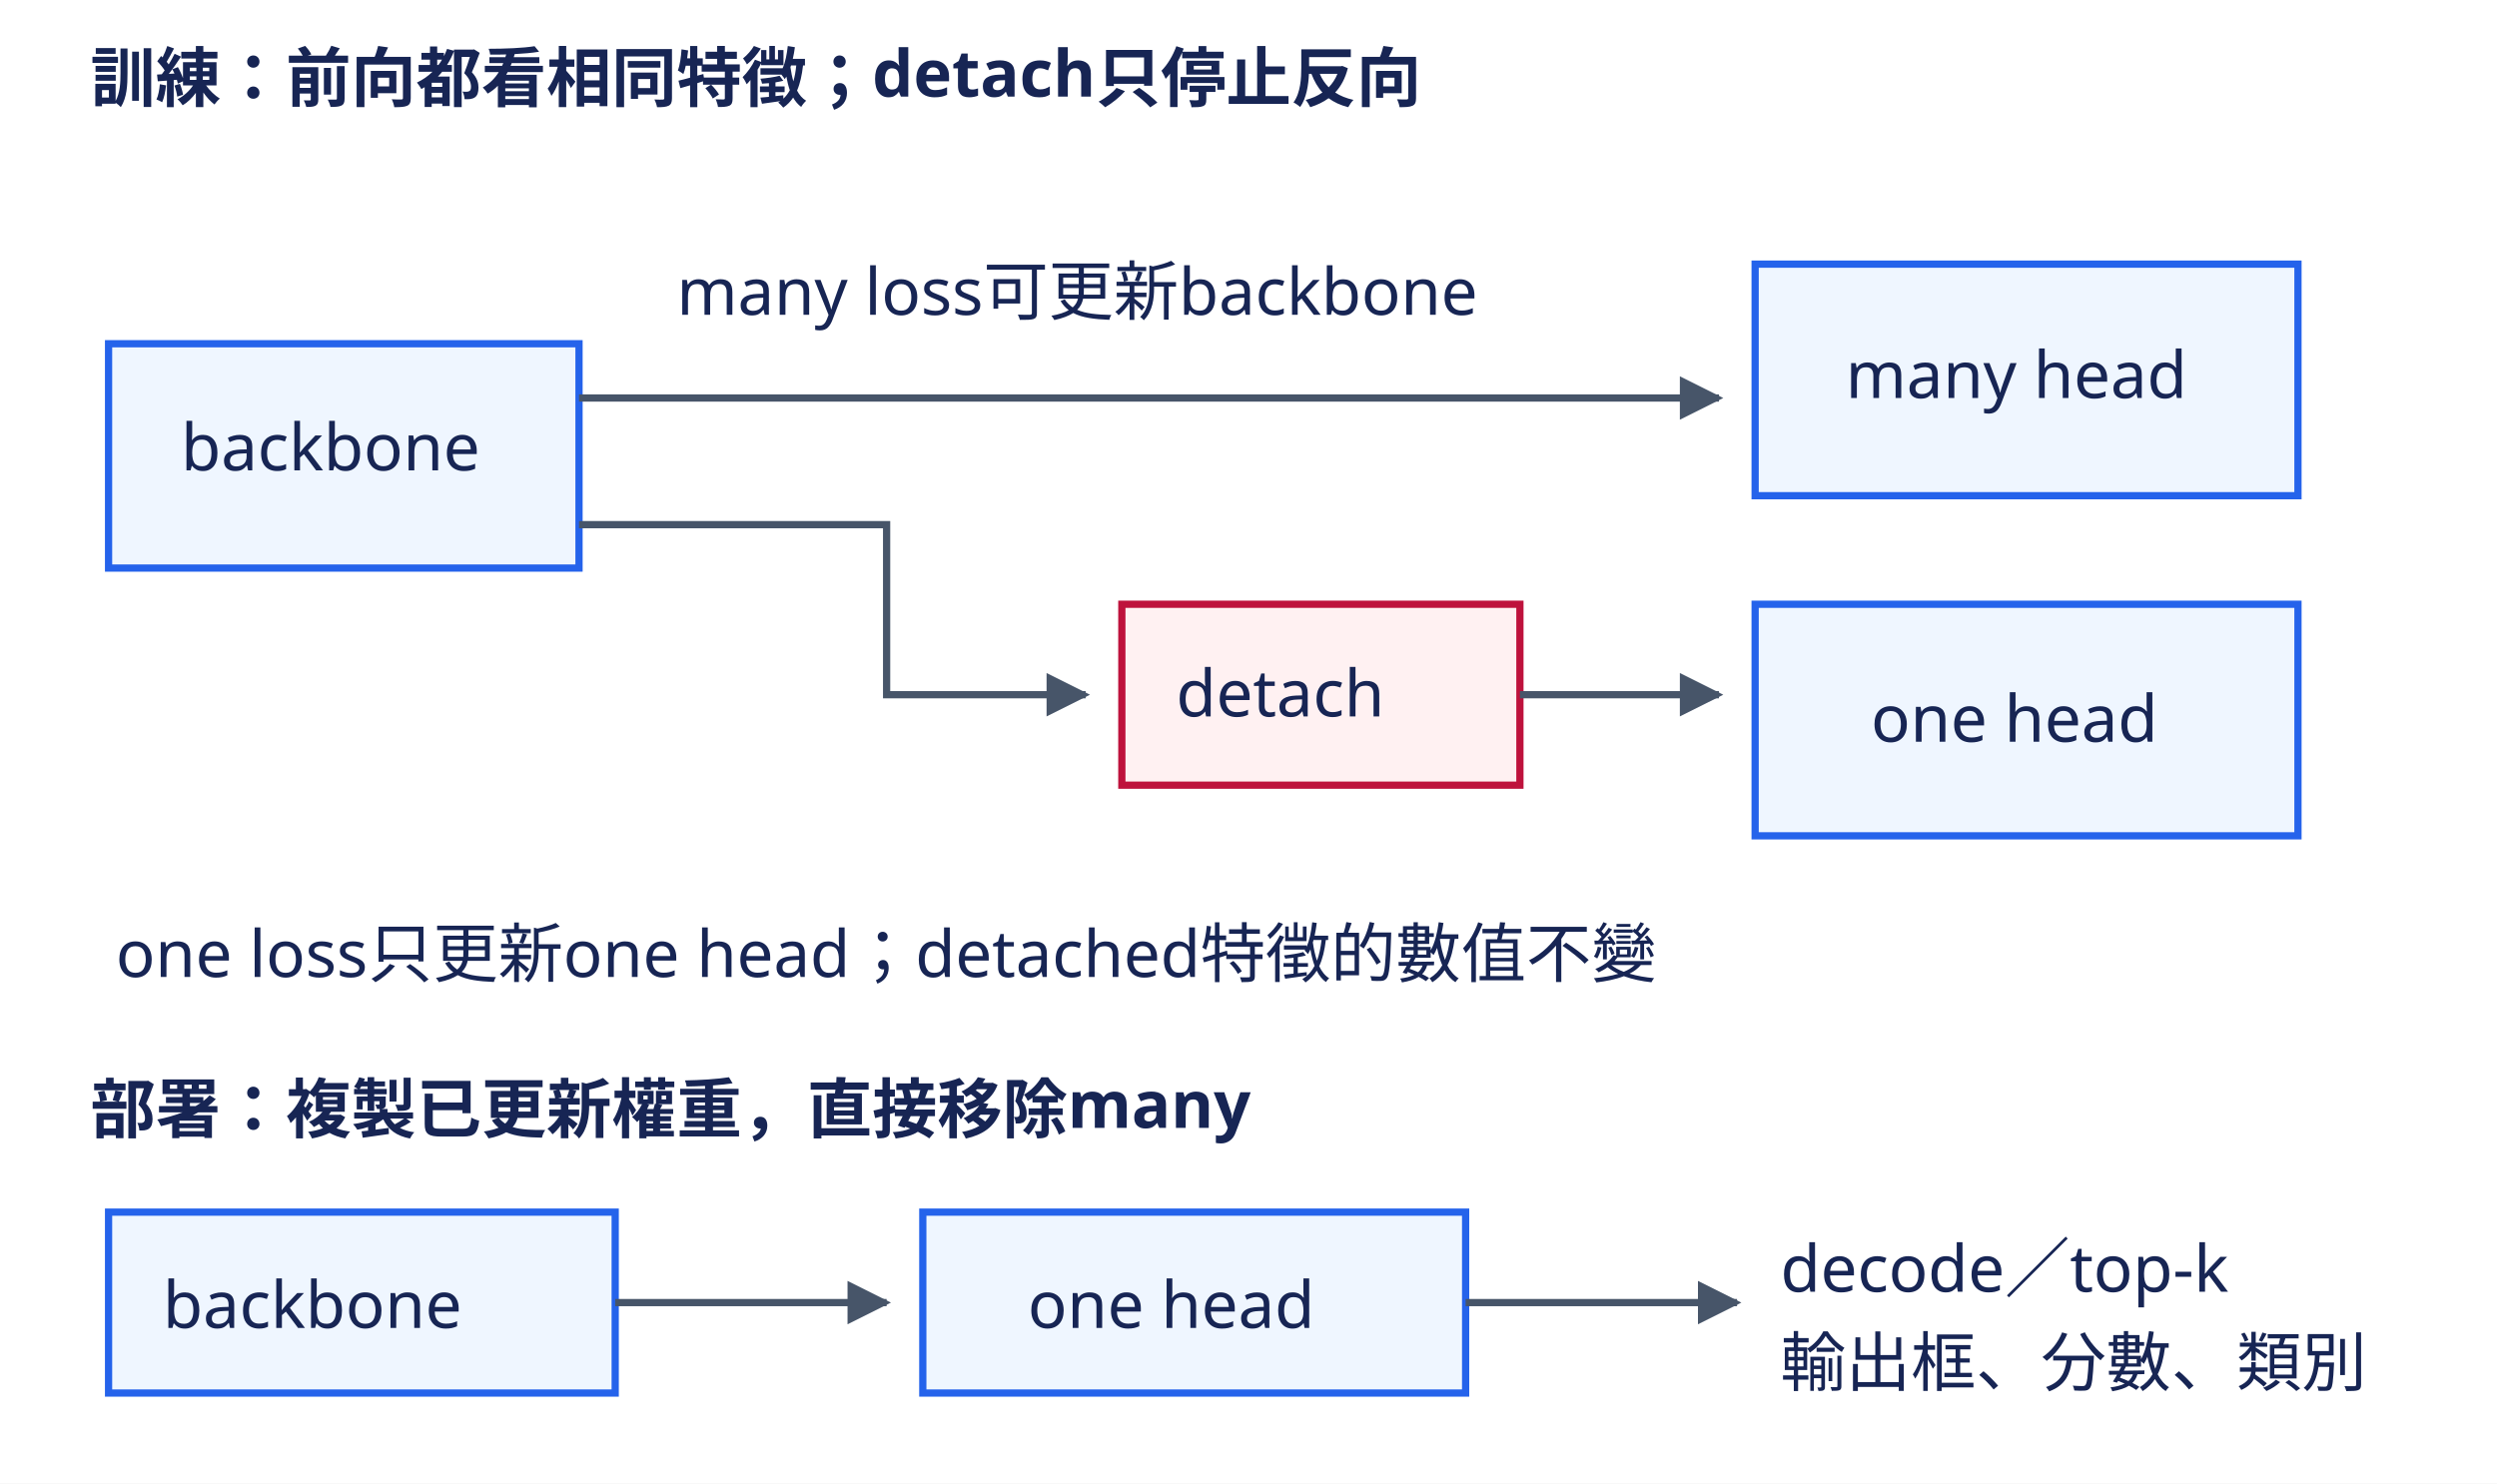
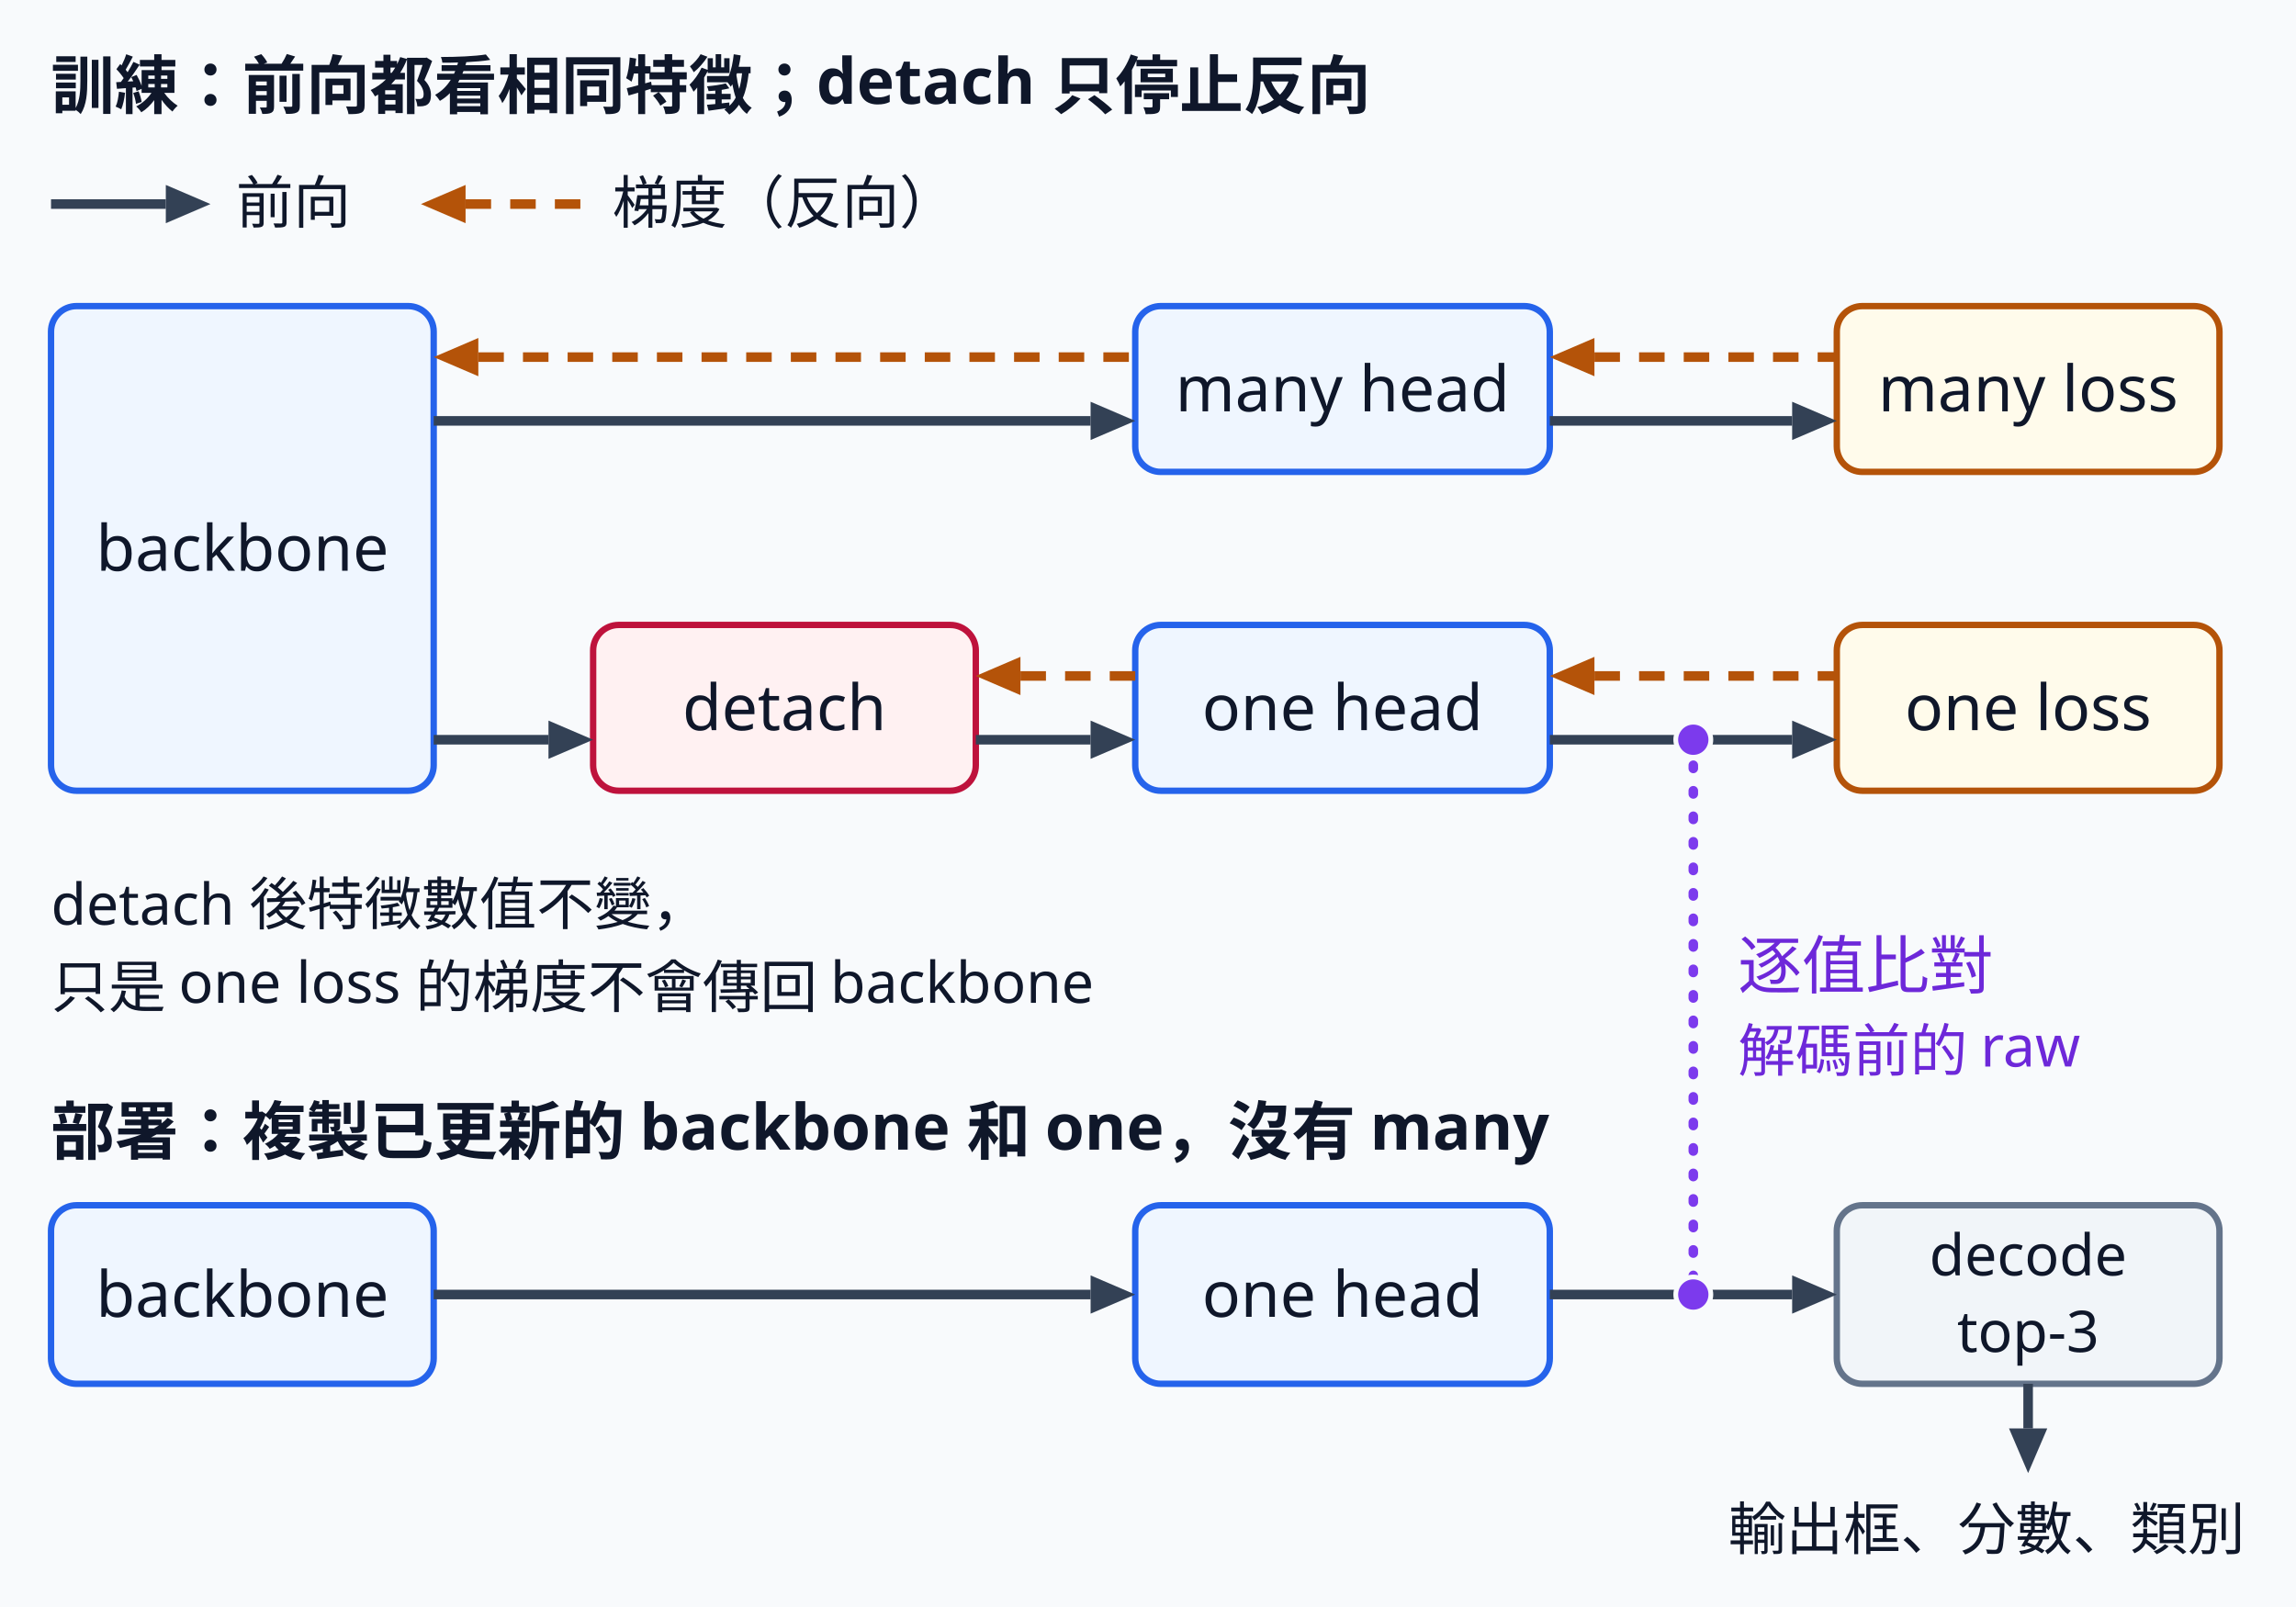
- <svg xmlns="http://www.w3.org/2000/svg" viewBox="0 0 690 410" role="img" aria-labelledby="title desc">
-   <defs>
-     <marker id="arrow" viewBox="0 0 10 10" refX="9" refY="5" markerWidth="6" markerHeight="6" orient="auto-start-reverse">
-       <path d="M0 0L10 5L0 10Z" fill="#475569" />
-     </marker>
-   </defs>
-   <style>text{font-family:system-ui,sans-serif;fill:#172554;font-size:18px}.line{fill:none;stroke:#475569;stroke-width:2;marker-end:url(#arrow)}.node{fill:#eff6ff;stroke:#2563eb;stroke-width:2}</style>
-   <rect width="690" height="410" fill="white" />
-   <text x="25" y="28" font-weight="bold">訓練：前向都看相同特徵；detach只停止反向</text>
-   <rect class="node" x="30" y="95" width="130" height="62" />
-   <text x="50" y="130">backbone</text>
-   <path class="line" d="M160 110H475" />
-   <rect class="node" x="485" y="73" width="150" height="64" />
-   <text x="510" y="110">many head</text>
-   <text x="187" y="87">many loss可更新backbone</text>
-   <path class="line" d="M160 145H245V192H300" />
-   <rect x="310" y="167" width="110" height="50" fill="#fff1f2" stroke="#be123c" stroke-width="2" />
-   <text x="325" y="198">detach</text>
-   <path class="line" d="M420 192H475" />
-   <rect class="node" x="485" y="167" width="150" height="64" />
-   <text x="517" y="205">one head</text>
-   <text x="32" y="270">one loss只更新one head；detached特徵的數值不變</text>
-   <text x="25" y="313" font-weight="bold">部署：複製已更新權重，直接移除many</text>
-   <rect class="node" x="30" y="335" width="140" height="50" />
-   <text x="45" y="367">backbone</text>
-   <path class="line" d="M170 360H245" />
-   <rect class="node" x="255" y="335" width="150" height="50" />
-   <text x="284" y="367">one head</text>
-   <path class="line" d="M405 360H480" />
-   <text x="492" y="357">decode／top-k</text>
-   <text x="492" y="383">輸出框、分數、類別</text>
+ <svg xmlns="http://www.w3.org/2000/svg" viewBox="0 0 720 504" role="img" aria-labelledby="title desc">
+   <rect width="720" height="504" fill="#f8fafc" />
+   <g stroke-width="2">
+     <g fill="#eff6ff" stroke="#2563eb">
+       <rect x="16" y="96" width="120" height="152" rx="8" />
+       <rect x="356" y="96" width="130" height="52" rx="8" />
+       <rect x="356" y="196" width="130" height="52" rx="8" />
+     </g>
+     <g fill="#fffbeb" stroke="#b45309">
+       <rect x="576" y="96" width="120" height="52" rx="8" />
+       <rect x="576" y="196" width="120" height="52" rx="8" />
+     </g>
+     <rect x="186" y="196" width="120" height="52" rx="8" fill="#fff1f2" stroke="#be123c" />
+   </g>
+   <path d="M136 132H342M486 132H562M136 232H172M306 232H342M486 232H562" fill="none" stroke="#334155" stroke-width="3" />
+   <path d="M356 132L342 126V138ZM576 132L562 126V138ZM186 232L172 226V238ZM356 232L342 226V238ZM576 232L562 226V238Z" fill="#334155" />
+   <path d="M500 112H576M150 112H356M500 212H576M320 212H356" fill="none" stroke="#b45309" stroke-width="3" stroke-dasharray="8 6" />
+   <path d="M486 112L500 106V118ZM136 112L150 106V118ZM486 212L500 206V218ZM306 212L320 206V218Z" fill="#b45309" />
+   <g font-family="sans-serif" font-size="20" fill="#0f172a" text-anchor="middle">
+     <text x="76" y="179">backbone</text>
+     <text x="421" y="129">many head</text>
+     <text x="636" y="129">many loss</text>
+     <text x="246" y="229">detach</text>
+     <text x="421" y="229">one head</text>
+     <text x="636" y="229">one loss</text>
+   </g>
+   <g stroke-width="2">
+     <g fill="#eff6ff" stroke="#2563eb">
+       <rect x="16" y="378" width="120" height="56" rx="8" />
+       <rect x="356" y="378" width="130" height="56" rx="8" />
+     </g>
+     <rect x="576" y="378" width="120" height="56" rx="8" fill="#f1f5f9" stroke="#64748b" />
+   </g>
+   <path d="M136 406H342M486 406H562M636 434V448" fill="none" stroke="#334155" stroke-width="3" />
+   <path d="M356 406L342 400V412ZM576 406L562 400V412ZM636 462L630 448H642Z" fill="#334155" />
+   <path d="M531 232V406" fill="none" stroke="#7c3aed" stroke-width="3" stroke-dasharray="1 7" stroke-linecap="round" />
+   <g fill="#7c3aed" stroke="#f8fafc" stroke-width="1.5">
+     <circle cx="531" cy="232" r="5.5" />
+     <circle cx="531" cy="406" r="5.5" />
+   </g>
+   <g font-family="sans-serif" fill="#0f172a">
+     <text x="16" y="34" font-size="20" font-weight="700">訓練：前向都看相同特徵；detach 只停止反向</text>
+     <g font-size="20" text-anchor="middle">
+       <text x="76" y="413">backbone</text>
+       <text x="421" y="413">one head</text>
+     </g>
+     <g font-size="18" text-anchor="middle">
+       <text x="636" y="400">decode</text>
+       <text x="636" y="424">top-3</text>
+     </g>
+     <text x="704" y="486" font-size="18" text-anchor="end">輸出框、分數、類別</text>
+     <g font-size="18">
+       <text x="16" y="290">detach 後特徵數值不變，</text>
+       <text x="16" y="316">只是 one loss 的梯度不會傳回 backbone</text>
+     </g>
+     <text x="16" y="362" font-size="20" font-weight="700">部署：複製已更新的 backbone 和 one，沒有 many</text>
+     <g fill="#6d28d9">
+       <text x="545" y="310" font-size="20">逐值比對</text>
+       <text x="545" y="336" font-size="18">解碼前的 raw</text>
+     </g>
+   </g>
+   <path d="M16 64H52" fill="none" stroke="#334155" stroke-width="3" />
+   <path d="M66 64L52 58V70Z" fill="#334155" />
+   <path d="M146 64H184" fill="none" stroke="#b45309" stroke-width="3" stroke-dasharray="8 6" />
+   <path d="M132 64L146 58V70Z" fill="#b45309" />
+   <g font-family="sans-serif" font-size="18" fill="#0f172a">
+     <text x="74" y="70">前向</text>
+     <text x="192" y="70">梯度（反向）</text>
+   </g>
</svg>
